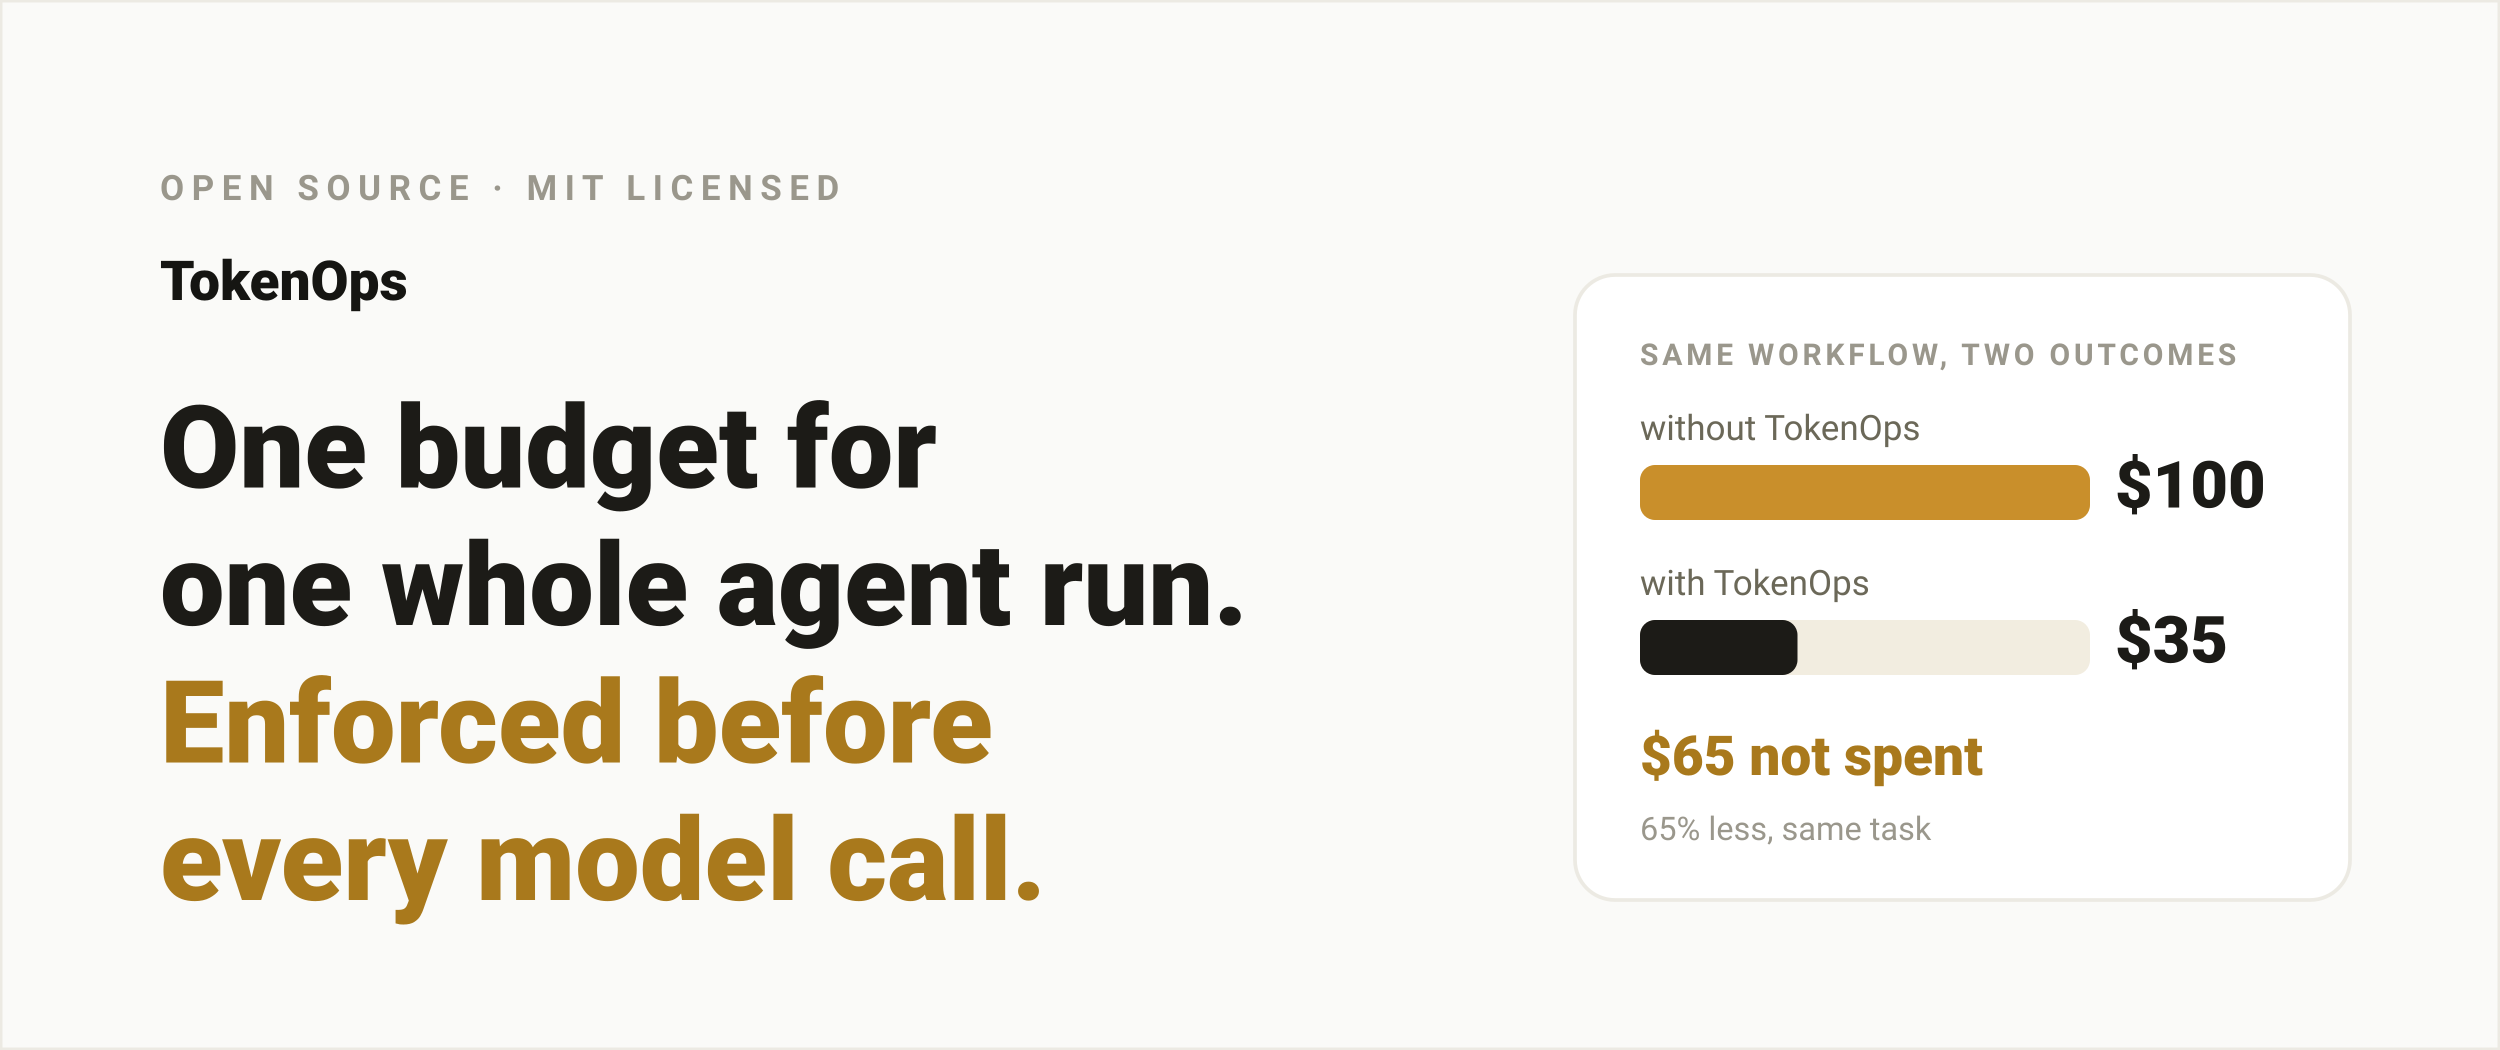
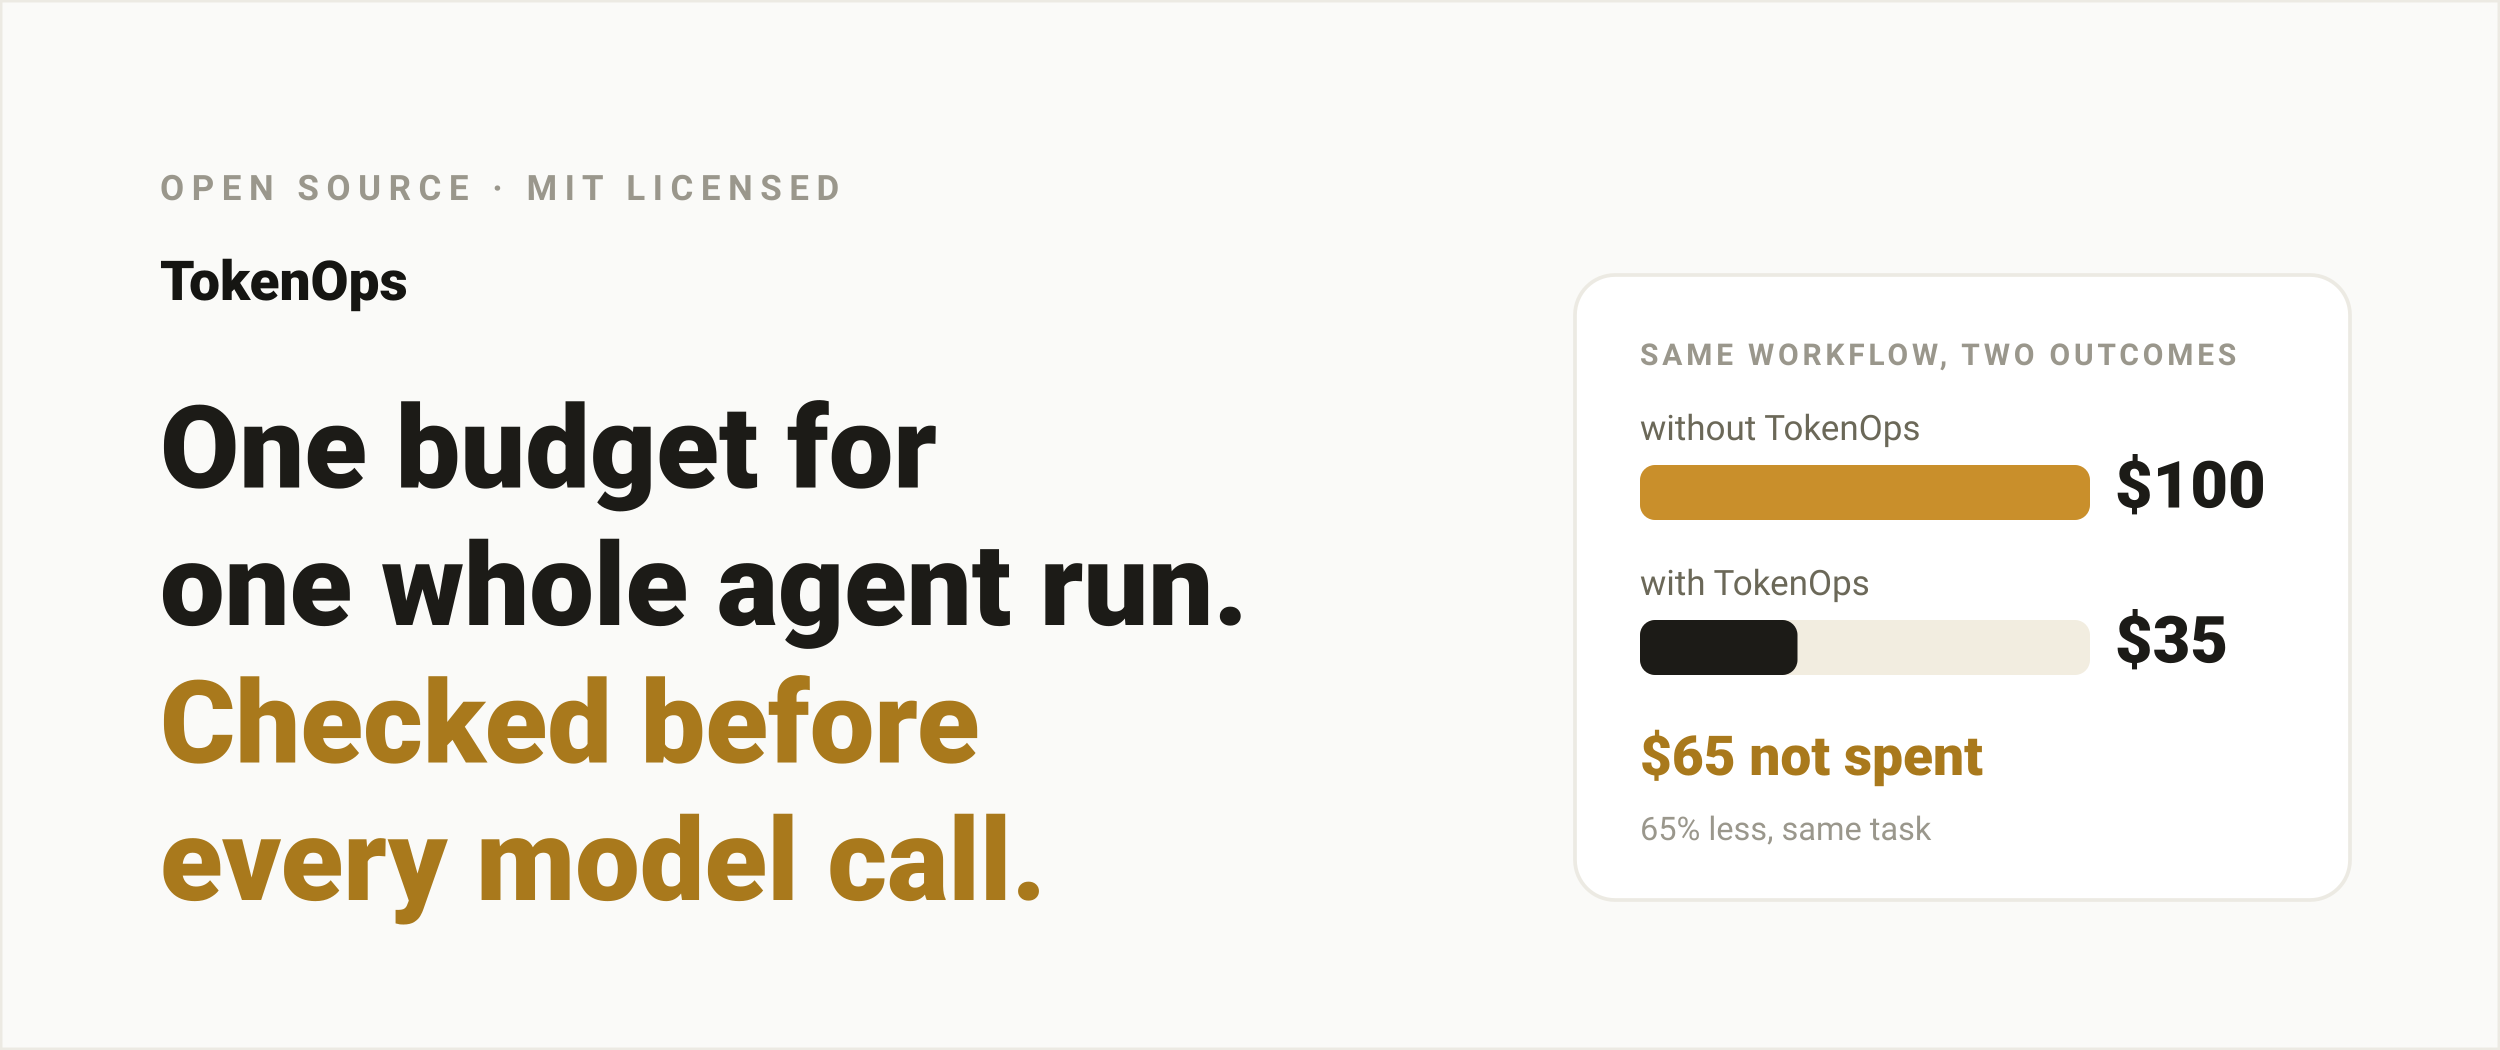
<svg xmlns="http://www.w3.org/2000/svg" width="1000" height="420" viewBox="0 0 1000 420" font-family="-apple-system, BlinkMacSystemFont, 'Segoe UI', Roboto, Helvetica, Arial, sans-serif">
  <rect x="0" y="0" width="1000" height="420" fill="#fafaf8" />
  <rect x="0" y="0" width="1000" height="420" fill="none" stroke="#eceae3" stroke-width="2" />
  <text x="64" y="80" font-size="14" font-weight="700" letter-spacing="3" fill="#9a978c">OPEN SOURCE · MIT LICENSED</text>
  <text x="64" y="120" font-size="22" font-weight="800" fill="#151512">TokenOps</text>
  <text x="64" y="195" font-size="46" font-weight="800" fill="#1c1b17">One budget for</text>
  <text x="64" y="250" font-size="46" font-weight="800" fill="#1c1b17">one whole agent run.</text>
-   <text x="64" y="305" font-size="46" font-weight="800" fill="#a9791c">Enforced before</text>
+   <text x="64" y="305" font-size="46" font-weight="800" fill="#a9791c">Checked before</text>
  <text x="64" y="360" font-size="46" font-weight="800" fill="#a9791c">every model call.</text>
  <g transform="translate(630,110)">
    <rect x="0" y="0" width="310" height="250" rx="16" fill="#ffffff" stroke="#eceae3" stroke-width="1.5" />
    <text x="26" y="36" font-size="12" font-weight="700" letter-spacing="1.5" fill="#9a978c">SAME WORKFLOW, TWO OUTCOMES</text>
    <text x="26" y="66" font-size="14" fill="#6b6858">without TokenOps</text>
    <rect x="26" y="76" width="180" height="22" rx="6" fill="#c98f2b" />
    <text x="216" y="93" font-size="26" font-weight="800" fill="#1c1b17">$100</text>
    <text x="26" y="128" font-size="14" fill="#6b6858">with TokenOps</text>
    <rect x="26" y="138" width="180" height="22" rx="6" fill="#f2ede0" />
    <rect x="26" y="138" width="63" height="22" rx="6" fill="#1c1b17" />
    <text x="216" y="155" font-size="26" font-weight="800" fill="#1c1b17">$35</text>
    <text x="26" y="200" font-size="22" font-weight="800" fill="#a9791c">$65 not spent</text>
    <text x="26" y="226" font-size="13" fill="#9a978c">65% less, same task</text>
  </g>
</svg>
